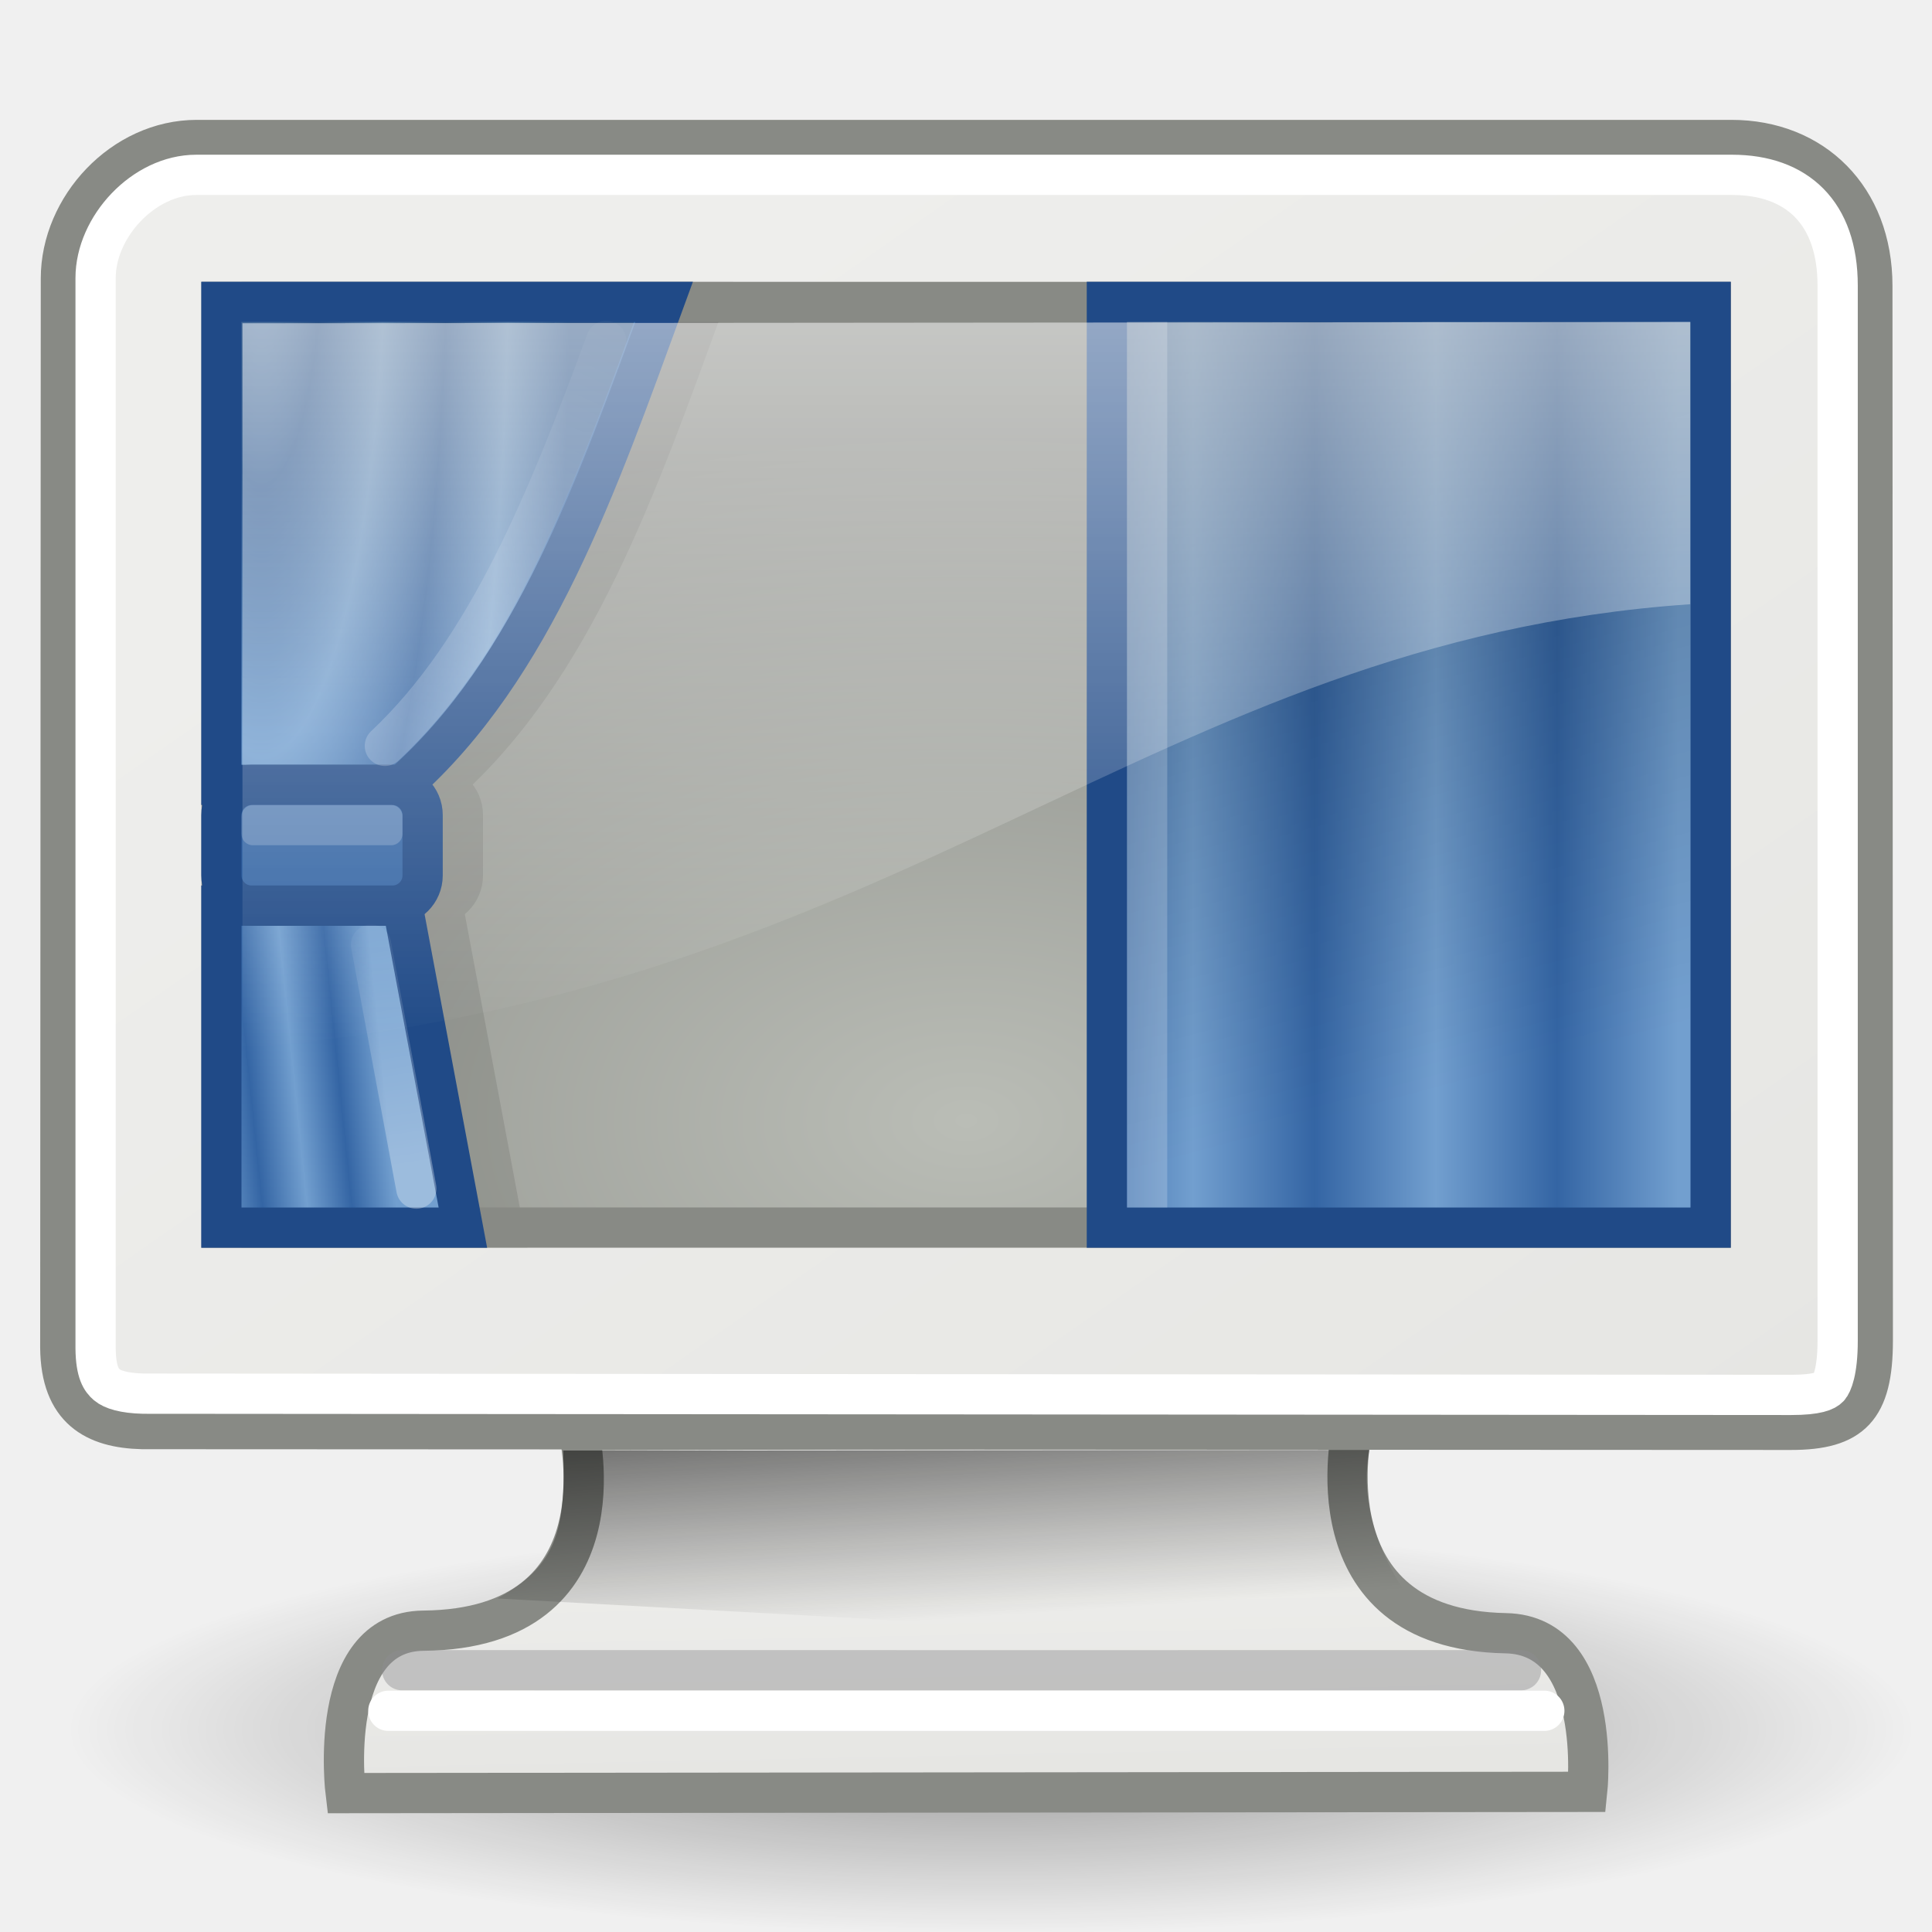
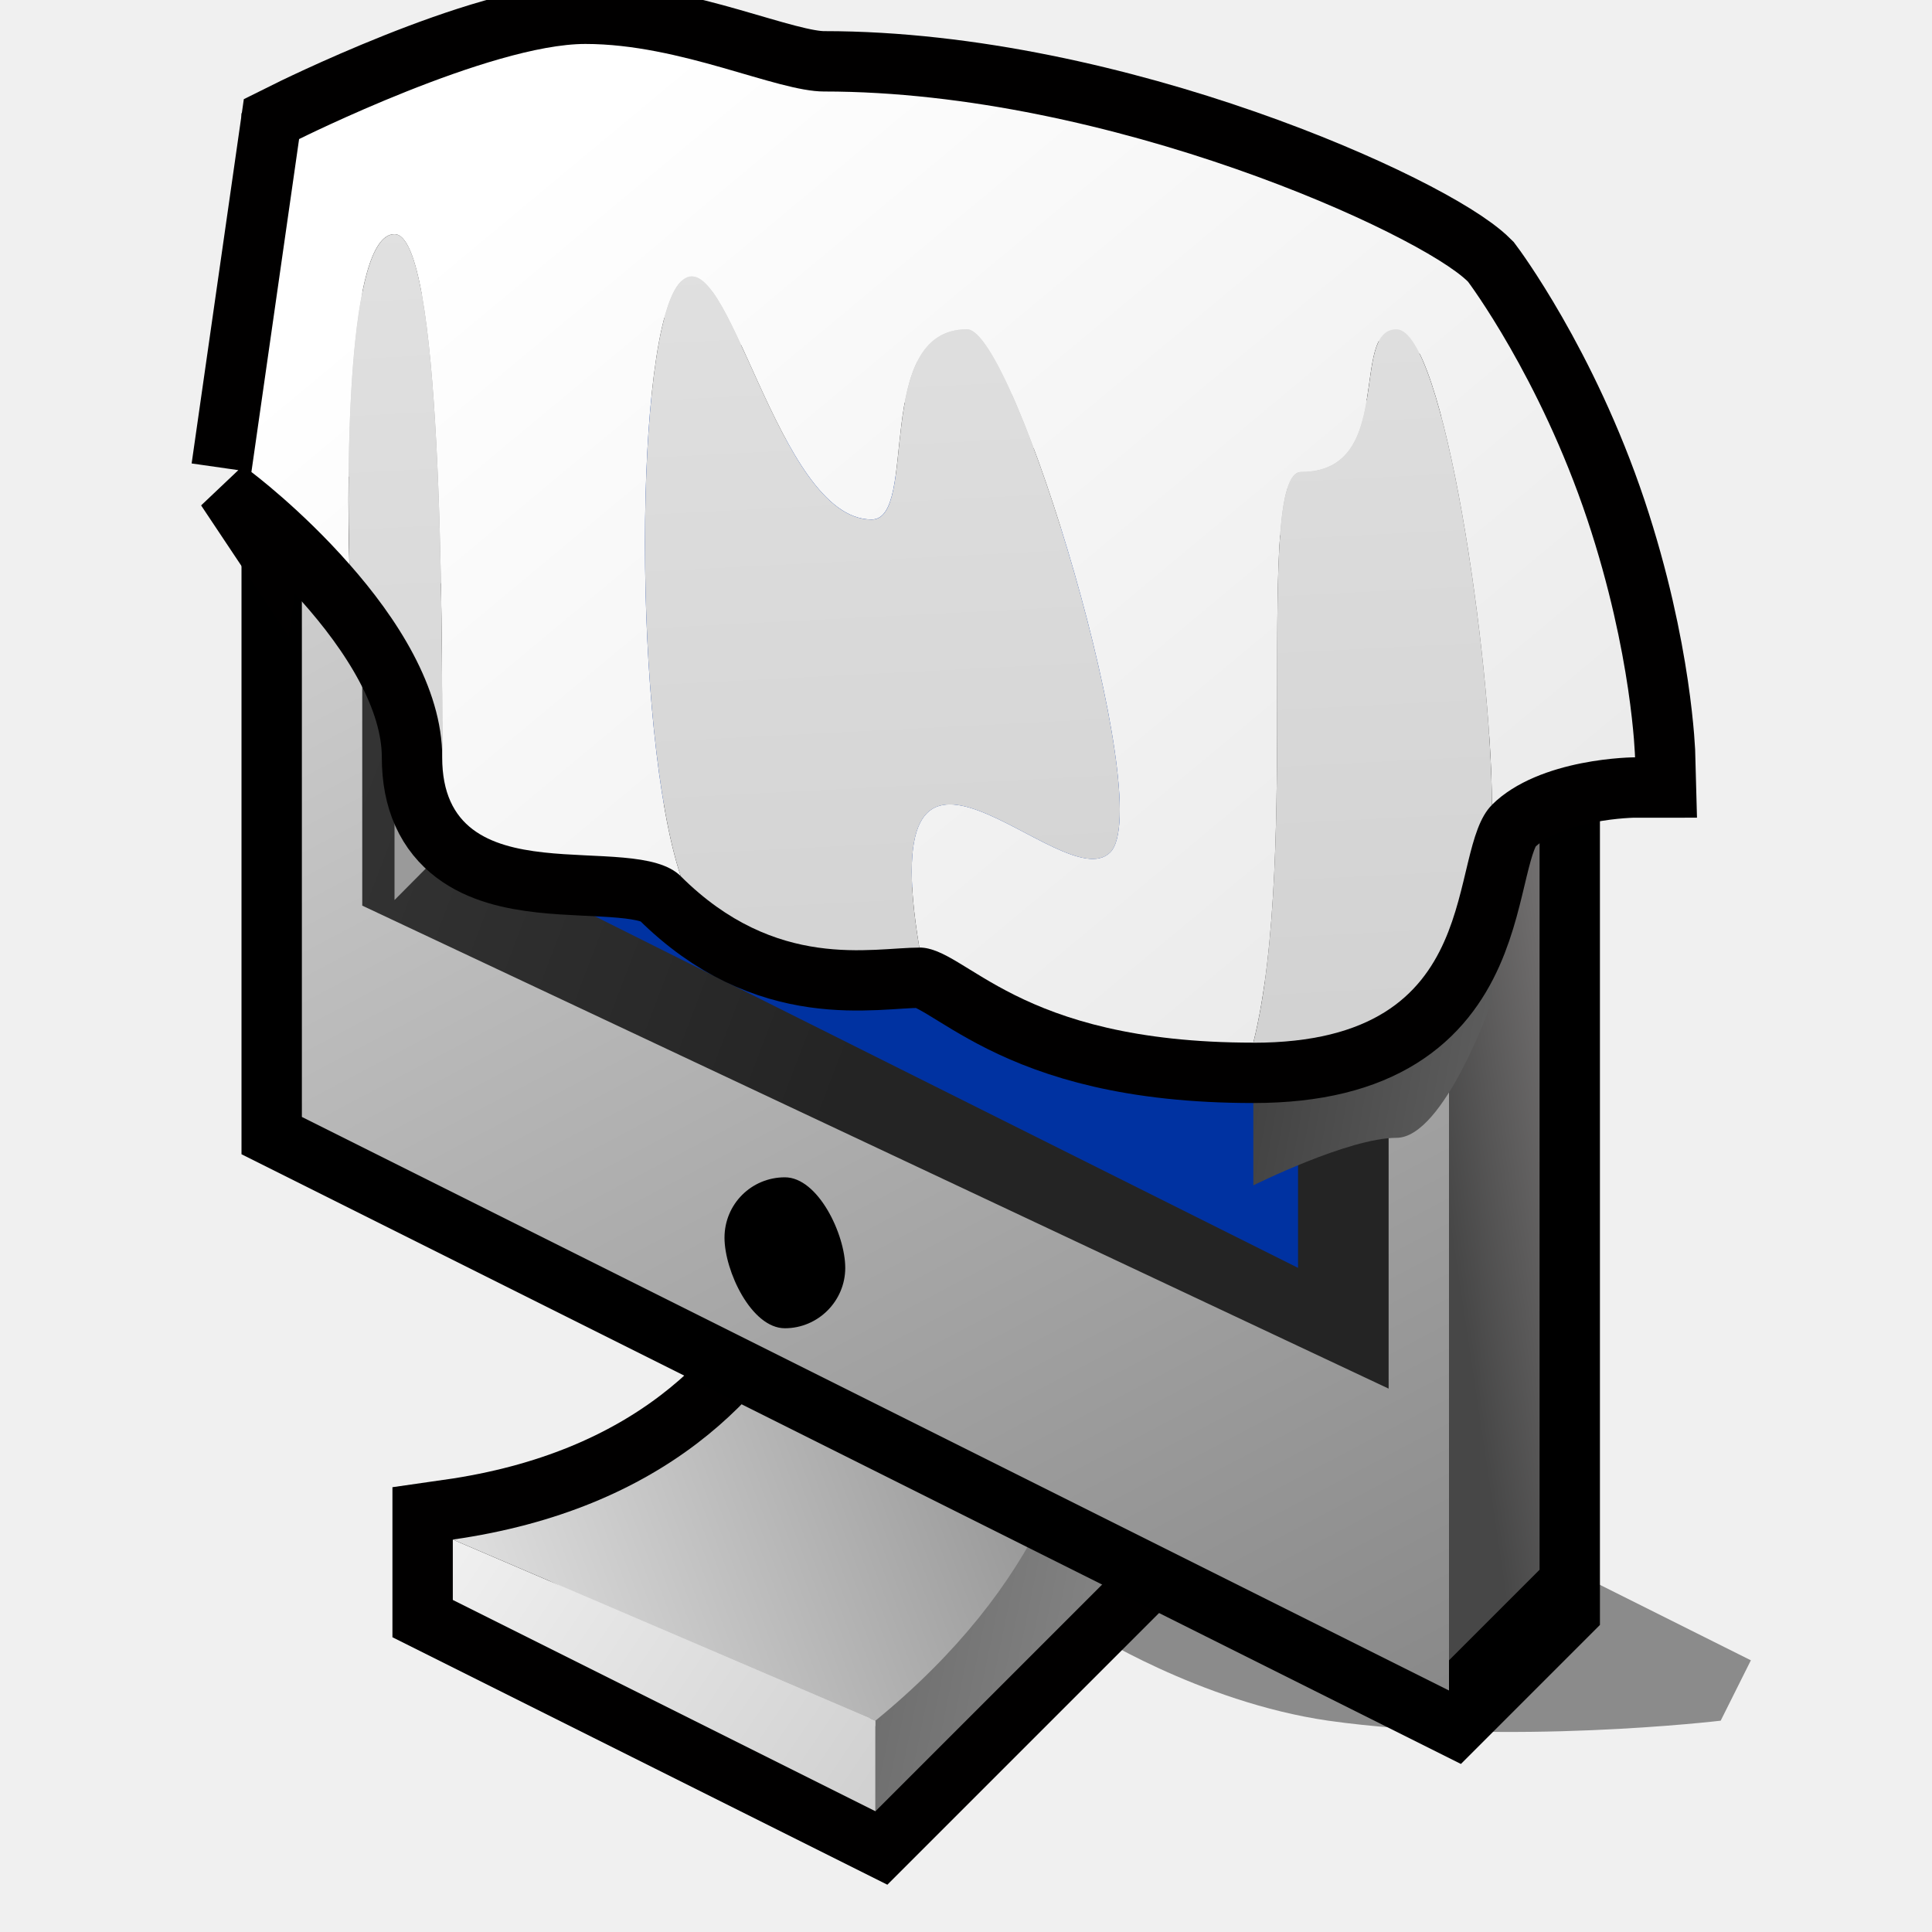
- <svg xmlns="http://www.w3.org/2000/svg" xmlns:xlink="http://www.w3.org/1999/xlink" width="48px" height="48px" id="svg3304">
-   <defs id="defs3306">
-     <linearGradient id="linearGradient1947">
-       <stop id="stop1949" offset="0" style="stop-color:#729fcf;stop-opacity:1" />
-       <stop style="stop-color:#3465a4;stop-opacity:1;" offset="0.2" id="stop1951" />
-       <stop id="stop1953" offset="0.4" style="stop-color:#729fcf;stop-opacity:1;" />
-       <stop style="stop-color:#3465a4;stop-opacity:1;" offset="0.6" id="stop1955" />
-       <stop id="stop1957" offset="0.8" style="stop-color:#729fcf;stop-opacity:1;" />
-       <stop id="stop1959" offset="1" style="stop-color:#3465a4;stop-opacity:1" />
+ <svg xmlns="http://www.w3.org/2000/svg" version="1.1" width="64" height="64" color-interpolation="linearRGB" id="svg2">
+   <defs id="defs74">
+     <linearGradient y2="12.88" x2="-64.26" y1="48.66" x1="-62.43" gradientUnits="userSpaceOnUse" id="gradient8" gradientTransform="matrix(0.7902564,0,0,0.787735,6.746994,-0.1192003)">
+       <stop id="stop83" stop-color="#d2d2d2" offset="0" />
+       <stop id="stop85" stop-color="#e1e1e1" offset="1" />
    </linearGradient>
-     <linearGradient id="linearGradient3013">
-       <stop style="stop-color:black;stop-opacity:1;" offset="0" id="stop3015" />
-       <stop style="stop-color:black;stop-opacity:0;" offset="1" id="stop3017" />
+     <linearGradient y2="-9.33" x2="112.21" y1="-48.16" x1="79.78" gradientUnits="userSpaceOnUse" id="gradient7-5" gradientTransform="matrix(0.7902564,0,0,0.787735,6.746994,-0.1192003)">
+       <stop id="stop76" stop-color="#ffffff" offset="0" />
+       <stop id="stop78" stop-color="#eaeaea" offset="1" />
    </linearGradient>
-     <linearGradient id="linearGradient3001">
-       <stop style="stop-color:black;stop-opacity:1;" offset="0" id="stop3003" />
-       <stop style="stop-color:black;stop-opacity:0;" offset="1" id="stop3005" />
+     <linearGradient y2="31.53" x2="77.7" y1="3.47" x1="67.81" gradientUnits="userSpaceOnUse" id="gradient5-6" gradientTransform="matrix(0.7902564,0,0,0.787735,6.746994,-0.1192003)">
+       <stop id="stop56" stop-color="#9a9a9a" offset="1" />
+       <stop id="stop58" stop-color="#242222" offset="0" />
    </linearGradient>
-     <linearGradient id="linearGradient2940">
-       <stop style="stop-color:white;stop-opacity:1;" offset="0" id="stop2942" />
-       <stop style="stop-color:white;stop-opacity:0;" offset="1" id="stop2944" />
+     <linearGradient y2="1.75" x2="81.77" y1="-4.89" x1="44.61" gradientUnits="userSpaceOnUse" id="gradient0-3" gradientTransform="matrix(0.7902564,0,0,0.787735,6.746994,-0.1192003)">
+       <stop id="stop19" stop-color="#2b2b2b" offset="0" />
+       <stop id="stop21" stop-color="#959595" offset="1" />
    </linearGradient>
-     <linearGradient id="linearGradient2922">
-       <stop style="stop-color:white;stop-opacity:1;" offset="0" id="stop2924" />
-       <stop style="stop-color:white;stop-opacity:0;" offset="1" id="stop2926" />
+   </defs>
+   <g id="g4">
+     <path style="fill:#000000; fill-opacity:0.42" d="M35 62L40 56C40 56 43.72 58.38 48 59C53.94 59.84 61 59 61 59L62 57L50 51L38 53L31 61L35 62z" transform="matrix(1,0,0,1,-4,-2)" id="path6" />
+     <path style="fill:none; stroke:#010000; stroke-width:4" d="M34 38C34 38 34 51 20 53V55L34 62L48 48L45 35L34 38z" transform="matrix(1,0,0,1,-5,-2)" id="path8" />
+     <linearGradient id="gradient0" gradientUnits="userSpaceOnUse" x1="41.67" y1="-9.73" x2="71.92" y2="-3.5">
+       <stop offset="0" stop-color="#5c5c5c" id="stop11" />
+       <stop offset="1" stop-color="#b8b8b8" id="stop13" />
    </linearGradient>
-     <linearGradient id="linearGradient2916">
-       <stop id="stop2918" offset="0" style="stop-color:#babdb6;stop-opacity:1" />
-       <stop id="stop2920" offset="1" style="stop-color:#888a85;stop-opacity:1" />
+     <path style="fill:url(#gradient0)" d="M34 36V62L48 48L45 34L34 36z" transform="matrix(1,0,0,1,-5,-2)" id="path15" />
+     <linearGradient id="gradient1" gradientUnits="userSpaceOnUse" x1="14.26" y1="97.46" x2="-8.94" y2="81.76">
+       <stop offset="0" stop-color="#c9c9c9" id="stop18" />
+       <stop offset="1" stop-color="#ffffff" id="stop20" />
    </linearGradient>
-     <linearGradient id="linearGradient5225">
-       <stop style="stop-color:black;stop-opacity:1;" offset="0" id="stop5227" />
-       <stop style="stop-color:black;stop-opacity:0;" offset="1" id="stop5229" />
+     <path style="fill:url(#gradient1)" d="M20 55L34 62V59L20 53V55z" transform="matrix(1,0,0,1,-5,-2)" id="path22" />
+     <linearGradient id="gradient2" gradientUnits="userSpaceOnUse" x1="51.94" y1="63.65" x2="26.51" y2="73.34">
+       <stop offset="0" stop-color="#797979" id="stop25" />
+       <stop offset="1" stop-color="#e4e4e4" id="stop27" />
    </linearGradient>
-     <linearGradient id="linearGradient5137">
-       <stop style="stop-color:#eeeeec;stop-opacity:1;" offset="0" id="stop5139" />
-       <stop style="stop-color:#e6e6e3;stop-opacity:1;" offset="1" id="stop5141" />
+     <path style="fill:url(#gradient2)" d="M34 59C45 50 40 40 40 40L34 38C34 38 34 51 20 53L34 59z" transform="matrix(1,0,0,1,-5,-2)" id="path29" />
+     <path style="fill:none; stroke:#000000; stroke-width:4" d="M14 39L52 58L55 55V17L17 5.53L14 7V39z" transform="matrix(1,0,0,1,-4,-2)" id="path31" />
+     <linearGradient id="gradient3" gradientUnits="userSpaceOnUse" x1="121.6" y1="-41.06" x2="151.37" y2="15.32">
+       <stop offset="0" stop-color="#d4d4d4" id="stop34" />
+       <stop offset="1" stop-color="#7d7d7d" id="stop36" />
    </linearGradient>
-     <linearGradient id="linearGradient6240">
-       <stop style="stop-color:#ffffff;stop-opacity:1;" offset="0" id="stop6242" />
-       <stop style="stop-color:#ffffff;stop-opacity:0;" offset="1" id="stop6244" />
+     <path style="fill:url(#gradient3)" d="M14 39L52 58V20L14 7V39z" transform="matrix(1,0,0,1,-4,-2)" id="path38" />
+     <linearGradient id="gradient4" gradientUnits="userSpaceOnUse" x1="28.71" y1="-38.38" x2="57.09" y2="-27.57">
+       <stop offset="0" stop-color="#3c3c3c" id="stop41" />
+       <stop offset="1" stop-color="#242424" id="stop43" />
    </linearGradient>
-     <linearGradient id="linearGradient11400">
-       <stop style="stop-color:#000000;stop-opacity:1;" offset="0" id="stop11402" />
-       <stop style="stop-color:#000000;stop-opacity:0;" offset="1" id="stop11404" />
+     <path style="fill:url(#gradient4)" d="M50 48L16 32V9L50 21V48z" transform="matrix(1,0,0,1,-4,-2)" id="path45" />
+     <linearGradient id="gradient5" gradientUnits="userSpaceOnUse" x1="57.02" y1="1.21" x2="111.43" y2="25.45">
+       <stop offset="0.62" stop-color="#0032a1" id="stop48" />
+       <stop offset="0.812" stop-color="#7793d2" id="stop50" />
+       <stop offset="0.974" stop-color="#0032a1" id="stop52" />
    </linearGradient>
-     <linearGradient xlink:href="#linearGradient11400" id="linearGradient11406" x1="23.155" y1="34.573" x2="23.529" y2="40.22" gradientUnits="userSpaceOnUse" />
-     <linearGradient xlink:href="#linearGradient6240" id="linearGradient6246" x1="20.157" y1="5.1" x2="20.157" y2="26.039" gradientUnits="userSpaceOnUse" />
-     <linearGradient xlink:href="#linearGradient5137" id="linearGradient5147" gradientUnits="userSpaceOnUse" x1="17.248" y1="6.376" x2="39.904" y2="38.876" />
-     <linearGradient xlink:href="#linearGradient5137" id="linearGradient5223" gradientUnits="userSpaceOnUse" x1="31.743" y1="37.842" x2="31.861" y2="43.826" />
-     <radialGradient xlink:href="#linearGradient5225" id="radialGradient5231" cx="23.938" cy="42.688" fx="23.938" fy="42.688" r="23.76" gradientTransform="matrix(1,0,0,0.24763,4.590511e-16,32.1168)" gradientUnits="userSpaceOnUse" />
-     <radialGradient xlink:href="#linearGradient2916" id="radialGradient5239" cx="24.006" cy="32.997" fx="24.006" fy="32.997" r="19" gradientTransform="matrix(1.421981,0,0,0.897962,-10.13012,-1.791071)" gradientUnits="userSpaceOnUse" />
-     <linearGradient xlink:href="#linearGradient1947" id="linearGradient2843" x1="41.694" y1="19" x2="26.635" y2="19" gradientUnits="userSpaceOnUse" gradientTransform="matrix(1.000001,0,0,1,-3.679487e-5,0)" />
-     <linearGradient xlink:href="#linearGradient3001" id="linearGradient3007" x1="38.312" y1="35.5" x2="31.875" y2="11.5" gradientUnits="userSpaceOnUse" gradientTransform="translate(-70,-38)" />
-     <linearGradient xlink:href="#linearGradient3013" id="linearGradient3019" x1="7.562" y1="2.75" x2="7.562" y2="18.125" gradientUnits="userSpaceOnUse" />
-     <linearGradient xlink:href="#linearGradient2940" id="linearGradient3022" gradientUnits="userSpaceOnUse" x1="10.197" y1="28.902" x2="9.145" y2="22.104" />
-     <linearGradient xlink:href="#linearGradient2922" id="linearGradient3028" gradientUnits="userSpaceOnUse" x1="9.954" y1="17.977" x2="15.562" y2="5.919" />
-     <radialGradient xlink:href="#linearGradient1947" id="radialGradient3032" gradientUnits="userSpaceOnUse" gradientTransform="matrix(-2.687389e-5,5.624761,-1.280039,0,17.59605,-25.86285)" cx="5.543" cy="8.668" fx="5.543" fy="8.668" r="6" />
-     <linearGradient xlink:href="#linearGradient1947" id="linearGradient3035" gradientUnits="userSpaceOnUse" x1="9.5" y1="26.5" x2="4" y2="27.062" />
-   </defs>
-   <g id="layer1">
-     <rect style="fill:none;fill-opacity:0.75;fill-rule:evenodd;stroke:none;stroke-width:1px;stroke-linecap:butt;stroke-linejoin:miter;stroke-opacity:1" id="rect4784" width="48" height="48" x="0" y="0" />
-     <path style="opacity:0.4;fill:url(#radialGradient5231);fill-opacity:1;fill-rule:evenodd;stroke:none;stroke-width:1px;stroke-linecap:butt;stroke-linejoin:miter;stroke-opacity:1" id="path13582" d="M 47.697 42.688 A 23.76 5.884 0 1 1  0.178,42.688 A 23.76 5.884 0 1 1  47.697 42.688 z" transform="matrix(0.968245,0,0,0.863797,1.447631,6.096332)" />
-     <path style="fill:url(#linearGradient5223);fill-opacity:1;fill-rule:evenodd;stroke:#888a85;stroke-width:1;stroke-linecap:butt;stroke-linejoin:miter;stroke-opacity:1;opacity:1;color:black;marker:none;marker-start:none;marker-mid:none;marker-end:none;stroke-miterlimit:4;stroke-dasharray:none;stroke-dashoffset:0;visibility:visible;display:inline;overflow:visible" d="M 14.375,35.533 C 14.375,35.533 15.592,40.468 10.519,40.514 C 8.089,40.536 8.587,44.549 8.587,44.549 L 39.433,44.518 C 39.433,44.518 39.852,40.623 37.411,40.577 C 32.423,40.485 33.6,35.471 33.6,35.471 L 14.375,35.533 z " id="path9222" />
-     <path style="fill:url(#linearGradient5147);fill-opacity:1;fill-rule:evenodd;stroke:#888a85;stroke-width:1;stroke-linecap:butt;stroke-linejoin:miter;stroke-miterlimit:4;stroke-opacity:1" d="M 4.889,3.478 L 43.017,3.478 C 45.043,3.478 46.518,4.906 46.518,7.105 L 46.529,33.308 C 46.529,35 46.001,35.524 44.495,35.524 L 3.532,35.505 C 2.353,35.476 1.513,35.01 1.498,33.485 L 1.513,6.917 C 1.513,5.143 3.052,3.478 4.889,3.478 z " id="rect5040" />
-     <rect style="fill:url(#radialGradient5239);fill-opacity:1.0;fill-rule:evenodd;stroke:none;stroke-width:1px;stroke-linecap:butt;stroke-linejoin:miter;stroke-opacity:1" id="rect9208" width="37" height="22.997" x="5.506" y="7.502" />
-     <g id="g2994" style="fill:black;stroke:black;opacity:0.1" transform="translate(1,0)">
-       <path id="path2956" d="M 5.5,30.5 L 11.5,30.5 L 10,22.5 L 5.5,22.5 L 5.5,30.5 z " style="fill:black;fill-opacity:1;stroke:black;stroke-width:1;stroke-linecap:round;stroke-linejoin:miter;stroke-miterlimit:4;stroke-dashoffset:1.2;stroke-opacity:1" />
-       <path id="path2958" d="M 5.5,7.5 L 16.5,7.5 C 14.848,12.014 13.271,16.605 10,19.5 L 5.5,19.5 L 5.5,7.5 z " style="fill:black;fill-opacity:1;stroke:black;stroke-width:1;stroke-linecap:round;stroke-linejoin:miter;stroke-miterlimit:4;stroke-dashoffset:1.2;stroke-opacity:1" />
-       <rect ry="0.75" rx="0.75" y="19.5" x="5.5" height="3" width="5" id="rect2960" style="fill:black;fill-opacity:1;stroke:black;stroke-width:1;stroke-linecap:round;stroke-linejoin:miter;stroke-miterlimit:4;stroke-dasharray:none;stroke-dashoffset:1.2;stroke-opacity:1" />
-     </g>
-     <rect style="fill:none;fill-opacity:1;fill-rule:evenodd;stroke:#888a85;stroke-width:1px;stroke-linecap:butt;stroke-linejoin:miter;stroke-opacity:1" id="rect1924" width="37" height="22.997" x="5.506" y="7.502" />
-     <path xlink:href="#rect5040" style="fill:none;fill-opacity:1;fill-rule:evenodd;stroke:white;stroke-width:1;stroke-linecap:butt;stroke-linejoin:miter;stroke-miterlimit:4;stroke-opacity:1" id="path5145" d="M 4.875,4.344 C 3.567,4.344 2.375,5.638 2.375,6.906 L 2.375,33.5 C 2.381,34.103 2.521,34.291 2.656,34.406 C 2.792,34.522 3.078,34.613 3.562,34.625 L 44.5,34.656 C 45.151,34.656 45.357,34.555 45.438,34.469 C 45.518,34.382 45.656,34.068 45.656,33.312 L 45.656,7.094 C 45.656,5.287 44.645,4.344 43.031,4.344 L 4.875,4.344 z " />
-     <path style="fill:url(#linearGradient11406);fill-opacity:1.0;fill-rule:evenodd;stroke:none;stroke-width:1px;stroke-linecap:butt;stroke-linejoin:miter;stroke-opacity:1;opacity:0.6" d="M 13.992,36.039 C 14.076,38.212 13.709,38.951 12.359,39.714 L 35.974,41.012 C 35.025,39.843 33.645,38.078 34.021,36.024 L 13.992,36.039 z " id="path10672" />
-     <path style="fill:url(#linearGradient3035);fill-opacity:1;stroke:#204a87;stroke-width:1;stroke-linecap:round;stroke-linejoin:miter;stroke-miterlimit:4;stroke-dashoffset:1.2;stroke-opacity:1" d="M 5.5,30.5 L 11.5,30.5 L 10,22.5 L 5.5,22.5 L 5.5,30.5 z " id="path2819" />
-     <path style="fill:url(#radialGradient3032);fill-opacity:1;stroke:#204a87;stroke-width:1;stroke-linecap:round;stroke-linejoin:miter;stroke-miterlimit:4;stroke-dashoffset:1.2;stroke-opacity:1" d="M 5.5,7.5 L 16.5,7.5 C 14.848,12.014 13.271,16.605 10,19.5 L 5.5,19.5 L 5.5,7.5 z " id="rect1918" />
-     <rect style="fill:#3465a4;fill-opacity:1;stroke:#204a87;stroke-width:1;stroke-linecap:round;stroke-linejoin:miter;stroke-miterlimit:4;stroke-dasharray:none;stroke-dashoffset:1.2;stroke-opacity:1" id="rect2816" width="5" height="3" x="5.5" y="19.5" rx="0.75" ry="0.75" />
-     <rect style="opacity:0.2;fill:white;fill-opacity:1;stroke:none;stroke-width:1;stroke-linecap:round;stroke-linejoin:miter;stroke-miterlimit:4;stroke-dasharray:none;stroke-dashoffset:1.2;stroke-opacity:1" id="rect2874" width="4" height="1" x="6" y="20" rx="0.281" ry="0.281" />
-     <path style="opacity:0.3;fill:none;fill-opacity:1;stroke:url(#linearGradient3022);stroke-width:1;stroke-linecap:round;stroke-linejoin:miter;stroke-miterlimit:4;stroke-dashoffset:1.2;stroke-opacity:1" d="M 10.344,29.531 L 9.219,23.469" id="path2896" />
-     <path style="opacity:0.3;fill:url(#linearGradient3019);fill-opacity:1;stroke:none;stroke-width:1;stroke-linecap:round;stroke-linejoin:miter;stroke-miterlimit:4;stroke-dashoffset:1.2;stroke-opacity:1" id="path3011" d="M 6,8 L 6,19 L 9.781,19 C 12.667,16.366 14.209,12.214 15.75,8 L 6,8 z " />
-     <rect style="opacity:1;fill:url(#linearGradient2843);fill-opacity:1;stroke:#204a87;stroke-width:1;stroke-linecap:round;stroke-linejoin:miter;stroke-miterlimit:4;stroke-dasharray:none;stroke-dashoffset:1.2;stroke-opacity:1" id="rect2814" width="15" height="23" x="27.5" y="7.5" />
-     <rect style="opacity:0.35;fill:url(#linearGradient3007);fill-opacity:1;stroke:none;stroke-width:1;stroke-linecap:round;stroke-linejoin:miter;stroke-miterlimit:4;stroke-dasharray:none;stroke-dashoffset:1.2;stroke-opacity:1" id="rect2999" width="14" height="22" x="-42" y="-30" transform="scale(-1,-1)" />
-     <path style="fill:none;fill-opacity:1;fill-rule:evenodd;stroke:#8d8d8f;stroke-width:1px;stroke-linecap:round;stroke-linejoin:miter;stroke-opacity:0.439" d="M 9.992,41.496 C 16.699,41.498 37.789,41.496 37.789,41.496" id="path6575" />
-     <path id="path8029" d="M 9.648,42.504 C 16.355,42.506 38.368,42.504 38.368,42.504" style="fill:none;fill-opacity:1;fill-rule:evenodd;stroke:#ffffff;stroke-width:1px;stroke-linecap:round;stroke-linejoin:miter;stroke-opacity:1" />
-     <rect style="opacity:0.2;fill:white;fill-opacity:1;stroke:none;stroke-width:1;stroke-linecap:round;stroke-linejoin:miter;stroke-miterlimit:4;stroke-dasharray:none;stroke-dashoffset:1.2;stroke-opacity:1" id="rect2855" width="1" height="22" x="28" y="8" />
-     <path style="opacity:0.2;fill:none;fill-opacity:1;stroke:url(#linearGradient3028);stroke-width:1;stroke-linecap:round;stroke-linejoin:miter;stroke-miterlimit:4;stroke-dashoffset:1.2;stroke-opacity:1" d="M 9.562,18.531 C 12.118,16.129 13.62,12.383 15.062,8.469" id="path2869" />
-     <path style="opacity:0.6;fill:url(#linearGradient6246);fill-opacity:1;fill-rule:evenodd;stroke:none;stroke-width:1px;stroke-linecap:butt;stroke-linejoin:miter;stroke-opacity:1" d="M 6.024,8.031 L 6.024,26.039 C 22.468,24.685 28.622,15.927 41.992,15.012 L 41.992,8 L 6.024,8.031 z " id="path4073" />
+     <path style="fill:url(#gradient5)" d="M47 44L19 30V13L47 22V44z" transform="matrix(1,0,0,1,-4,-2)" id="path54" />
+     <linearGradient id="gradient6" gradientUnits="userSpaceOnUse" x1="47.12" y1="-61.43" x2="36.73" y2="-59.88">
+       <stop offset="0" stop-color="#a5a0a0" id="stop57" />
+       <stop offset="1" stop-color="#474747" id="stop59" />
+     </linearGradient>
+     <path style="fill:url(#gradient6)" d="M52 57L55 54V17L52 20V57z" transform="matrix(1,0,0,1,-4,-2)" id="path61" />
+     <linearGradient id="gradient7" gradientUnits="userSpaceOnUse" x1="111.38" y1="-24.02" x2="117.24" y2="4">
+       <stop offset="0" stop-color="#ffffff" id="stop64" />
+       <stop offset="1" stop-color="#d3d3d3" id="stop66" />
+     </linearGradient>
+     <path style="fill:url(#gradient7)" d="M16.93 5.43L14 7L52 20L55 17L16.93 5.43z" transform="matrix(1,0,0,1,-4,-2)" id="path68" />
+     <path style="fill:#000000" d="M30 41C28.89 41 28 41.89 28 43C28 44.1 28.89 46 30 46C31.1 46 32 45.1 32 44C32 42.89 31.1 41 30 41z" transform="matrix(1,0,0,1,-4,-2)" id="path70" />
  </g>
+   <path id="path23" d="m 41.518,18.786 0,20.481 c 0,0 3.161,-1.575 4.742,-1.575 1.581,0 3.161,-4.522 3.161,-4.522 l 0,-20.686 -7.903,6.302 z" style="fill:url(#gradient0-3)" />
+   <path id="path60" d="m 14.626,28.247 -1.557,1.568 0,-20.481 1.62,0.685 -0.063,18.228 z" style="fill:url(#gradient5-6)" />
+   <path id="path73" d="M 8.328,15.636 9.908,4.607 c 0,0 6.322,-3.151 9.483,-3.151 3.161,0 6.322,1.575 7.903,1.575 9.483,0 19.756,4.726 21.337,6.302 0,0 2.371,3.151 3.951,7.877 1.494,4.482 1.581,7.877 1.581,7.877 0,0 -3.161,0 -4.742,1.575 -1.581,1.575 0,7.877 -7.903,7.877 -7.903,0 -9.483,-3.151 -11.064,-3.151 -1.581,0 -4.742,0.788 -7.903,-2.363 -1.581,-1.575 -7.903,0.788 -7.903,-3.939 0,-4.726 -6.322,-9.453 -6.322,-9.453 z" style="fill:none;stroke:#010000;stroke-width:4" />
+   <path id="path80" d="M 8.328,15.636 9.908,4.607 c 0,0 6.322,-3.151 9.483,-3.151 3.161,0 6.322,1.575 7.903,1.575 9.483,0 19.756,4.726 21.337,6.302 0,0 2.371,3.151 3.951,7.877 1.494,4.482 1.581,7.877 1.581,7.877 0,0 -3.161,0 -4.742,1.575 0,-4.726 -1.581,-15.755 -3.161,-15.755 -1.581,0 0,4.726 -3.161,4.726 -1.581,0 0,12.604 -1.581,18.906 -7.903,0 -9.483,-3.151 -11.064,-3.151 -1.581,-9.453 4.742,-1.575 6.322,-3.151 1.581,-1.575 -3.161,-17.33 -4.742,-17.33 -3.161,0 -1.581,6.302 -3.161,6.302 -3.161,0 -4.742,-9.453 -6.322,-7.877 -1.581,1.575 -1.581,14.967 0,19.693 -1.581,-1.575 -7.903,0.788 -7.903,-3.939 0,-4.726 0,-17.33 -1.581,-17.33 -1.581,0 -1.581,7.877 -1.494,10.934 C 9.971,16.864 8.328,15.636 8.328,15.636 Z" style="fill:url(#gradient7-5)" />
+   <path id="path87" d="m 43.099,15.636 c 3.161,0 1.581,-4.726 3.161,-4.726 1.581,0 3.161,11.028 3.161,15.755 -1.581,1.575 0,7.877 -7.903,7.877 1.581,-6.302 0,-18.906 1.581,-18.906 z m -14.225,1.575 c 1.581,0 0,-6.302 3.161,-6.302 1.581,0 6.322,15.755 4.742,17.33 -1.581,1.575 -7.903,-6.302 -6.322,3.151 -1.581,0 -4.742,0.788 -7.903,-2.363 -1.581,-4.726 -1.581,-18.118 0,-19.693 1.581,-1.575 3.161,7.877 6.322,7.877 z M 13.069,7.758 c 1.581,0 1.581,12.604 1.581,17.33 0,-2.324 -1.525,-4.64 -3.074,-6.396 C 11.489,15.636 11.489,7.758 13.069,7.758 Z" style="fill:url(#gradient8)" />
</svg>
